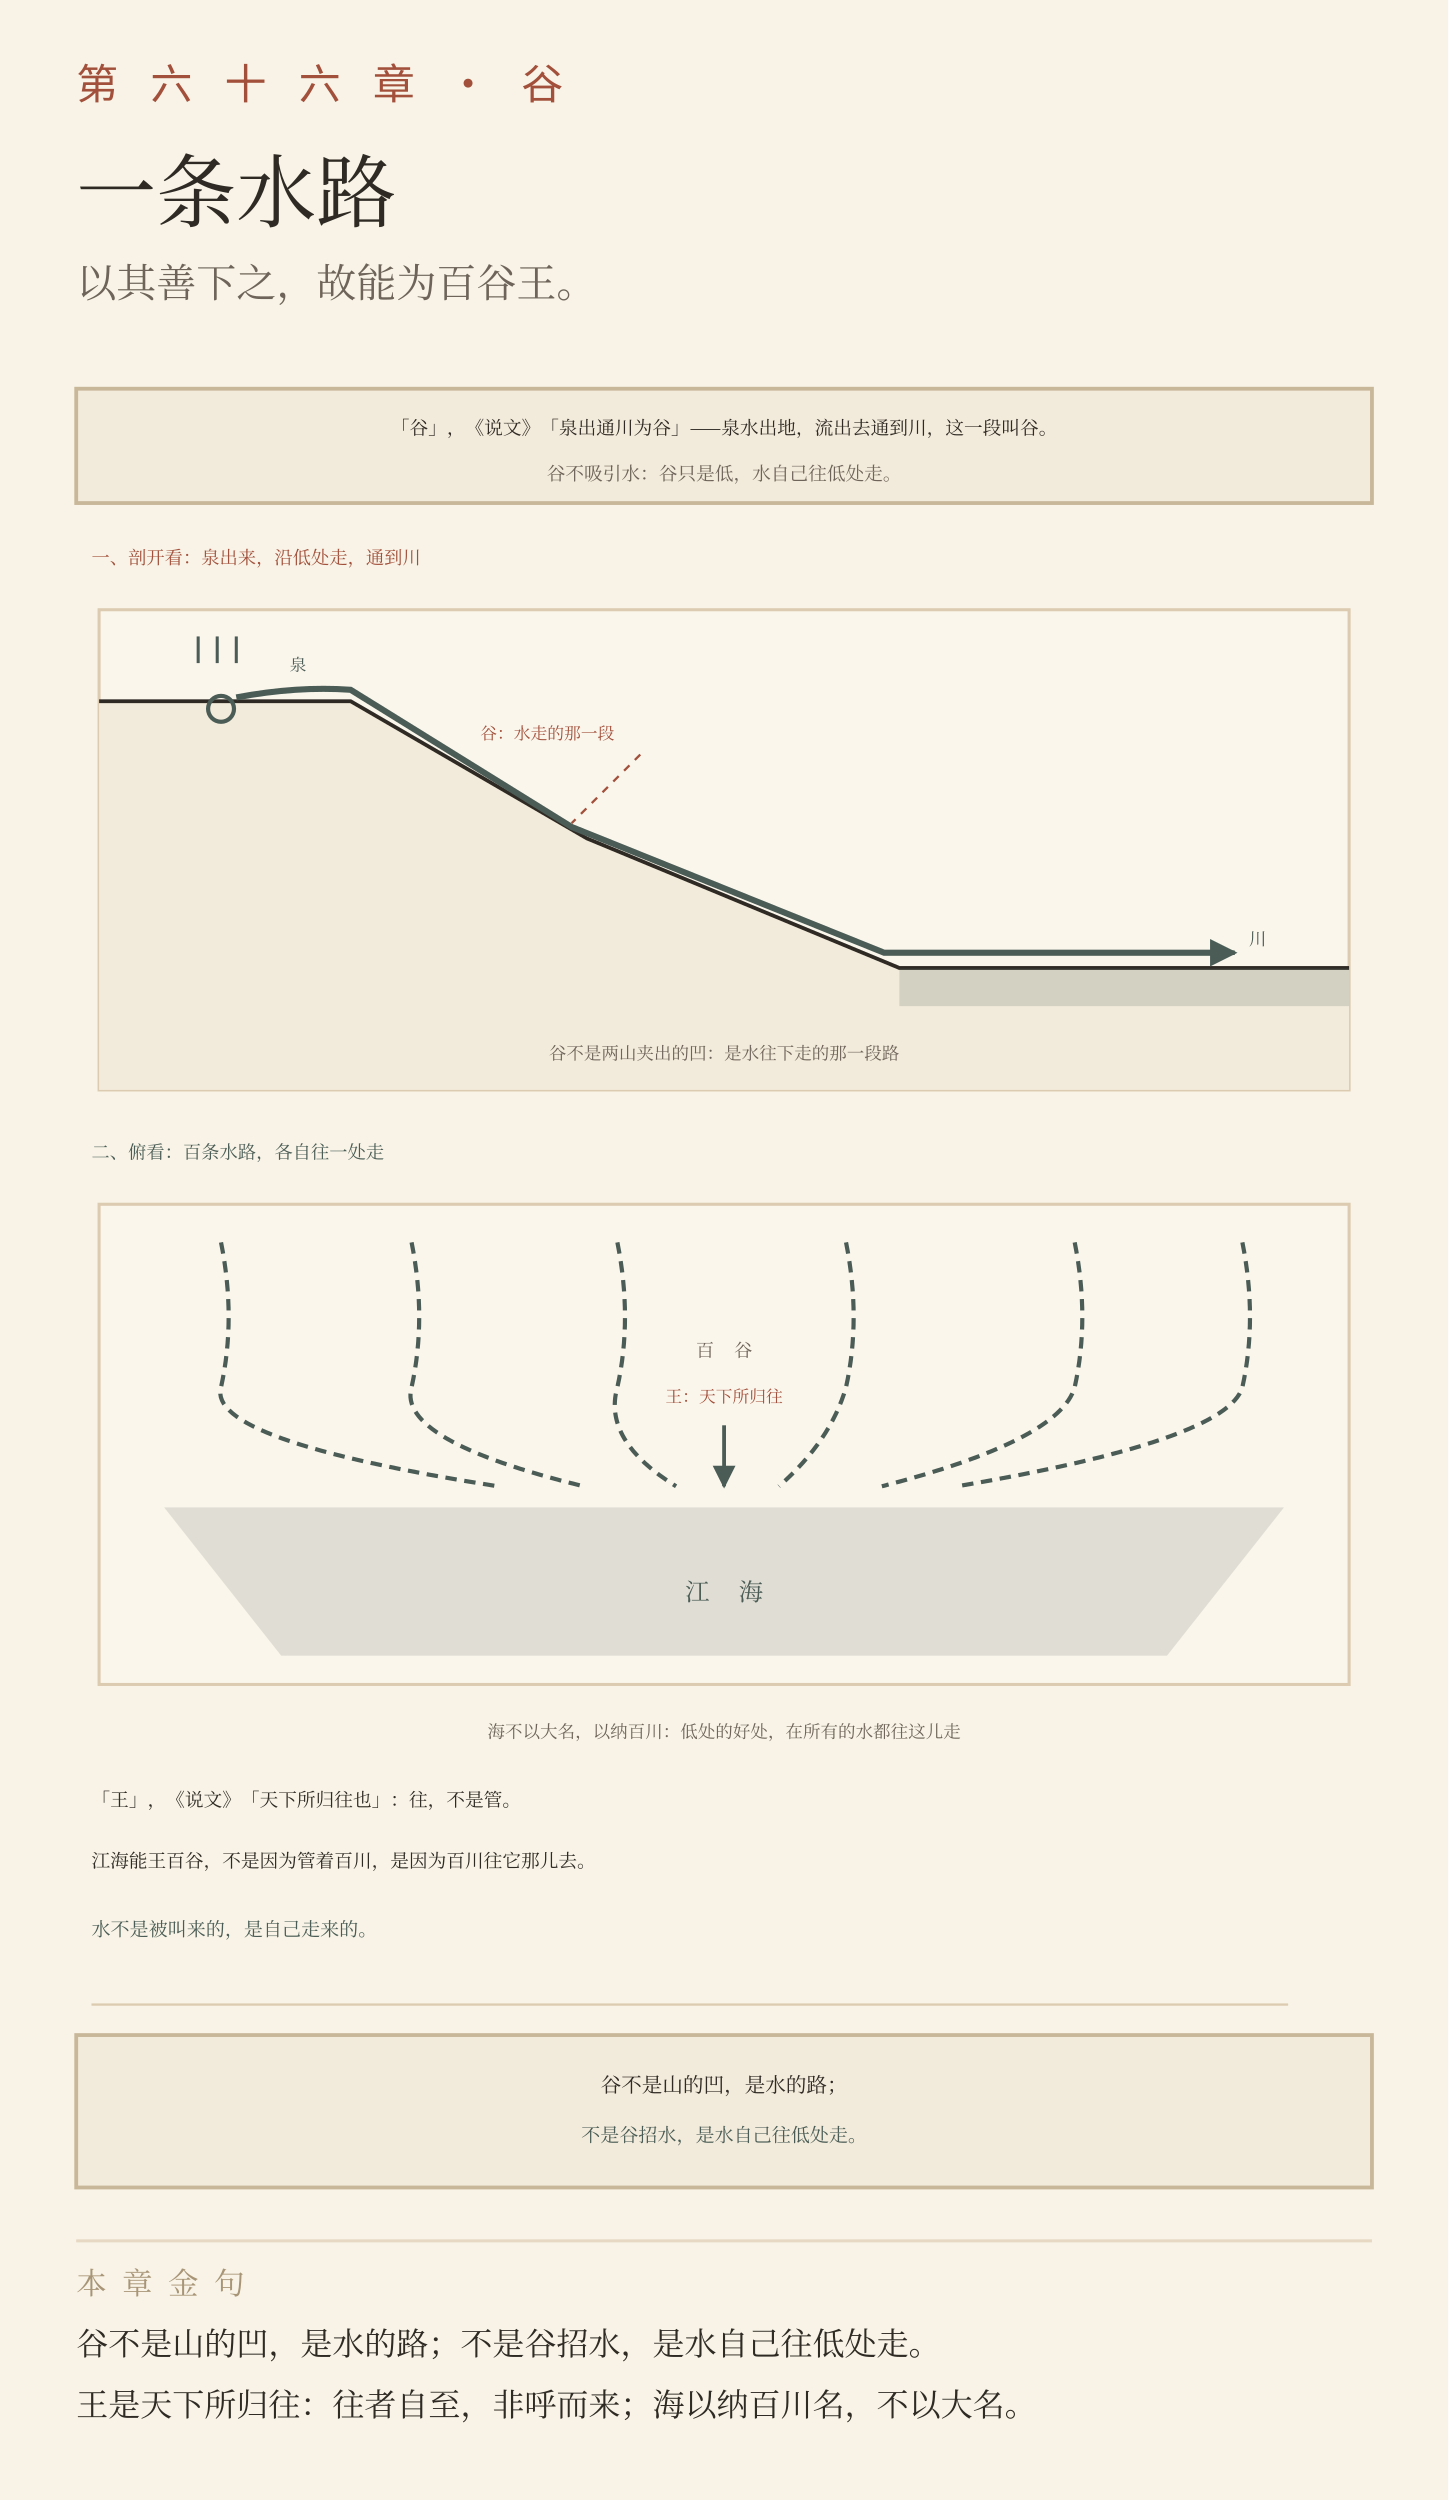
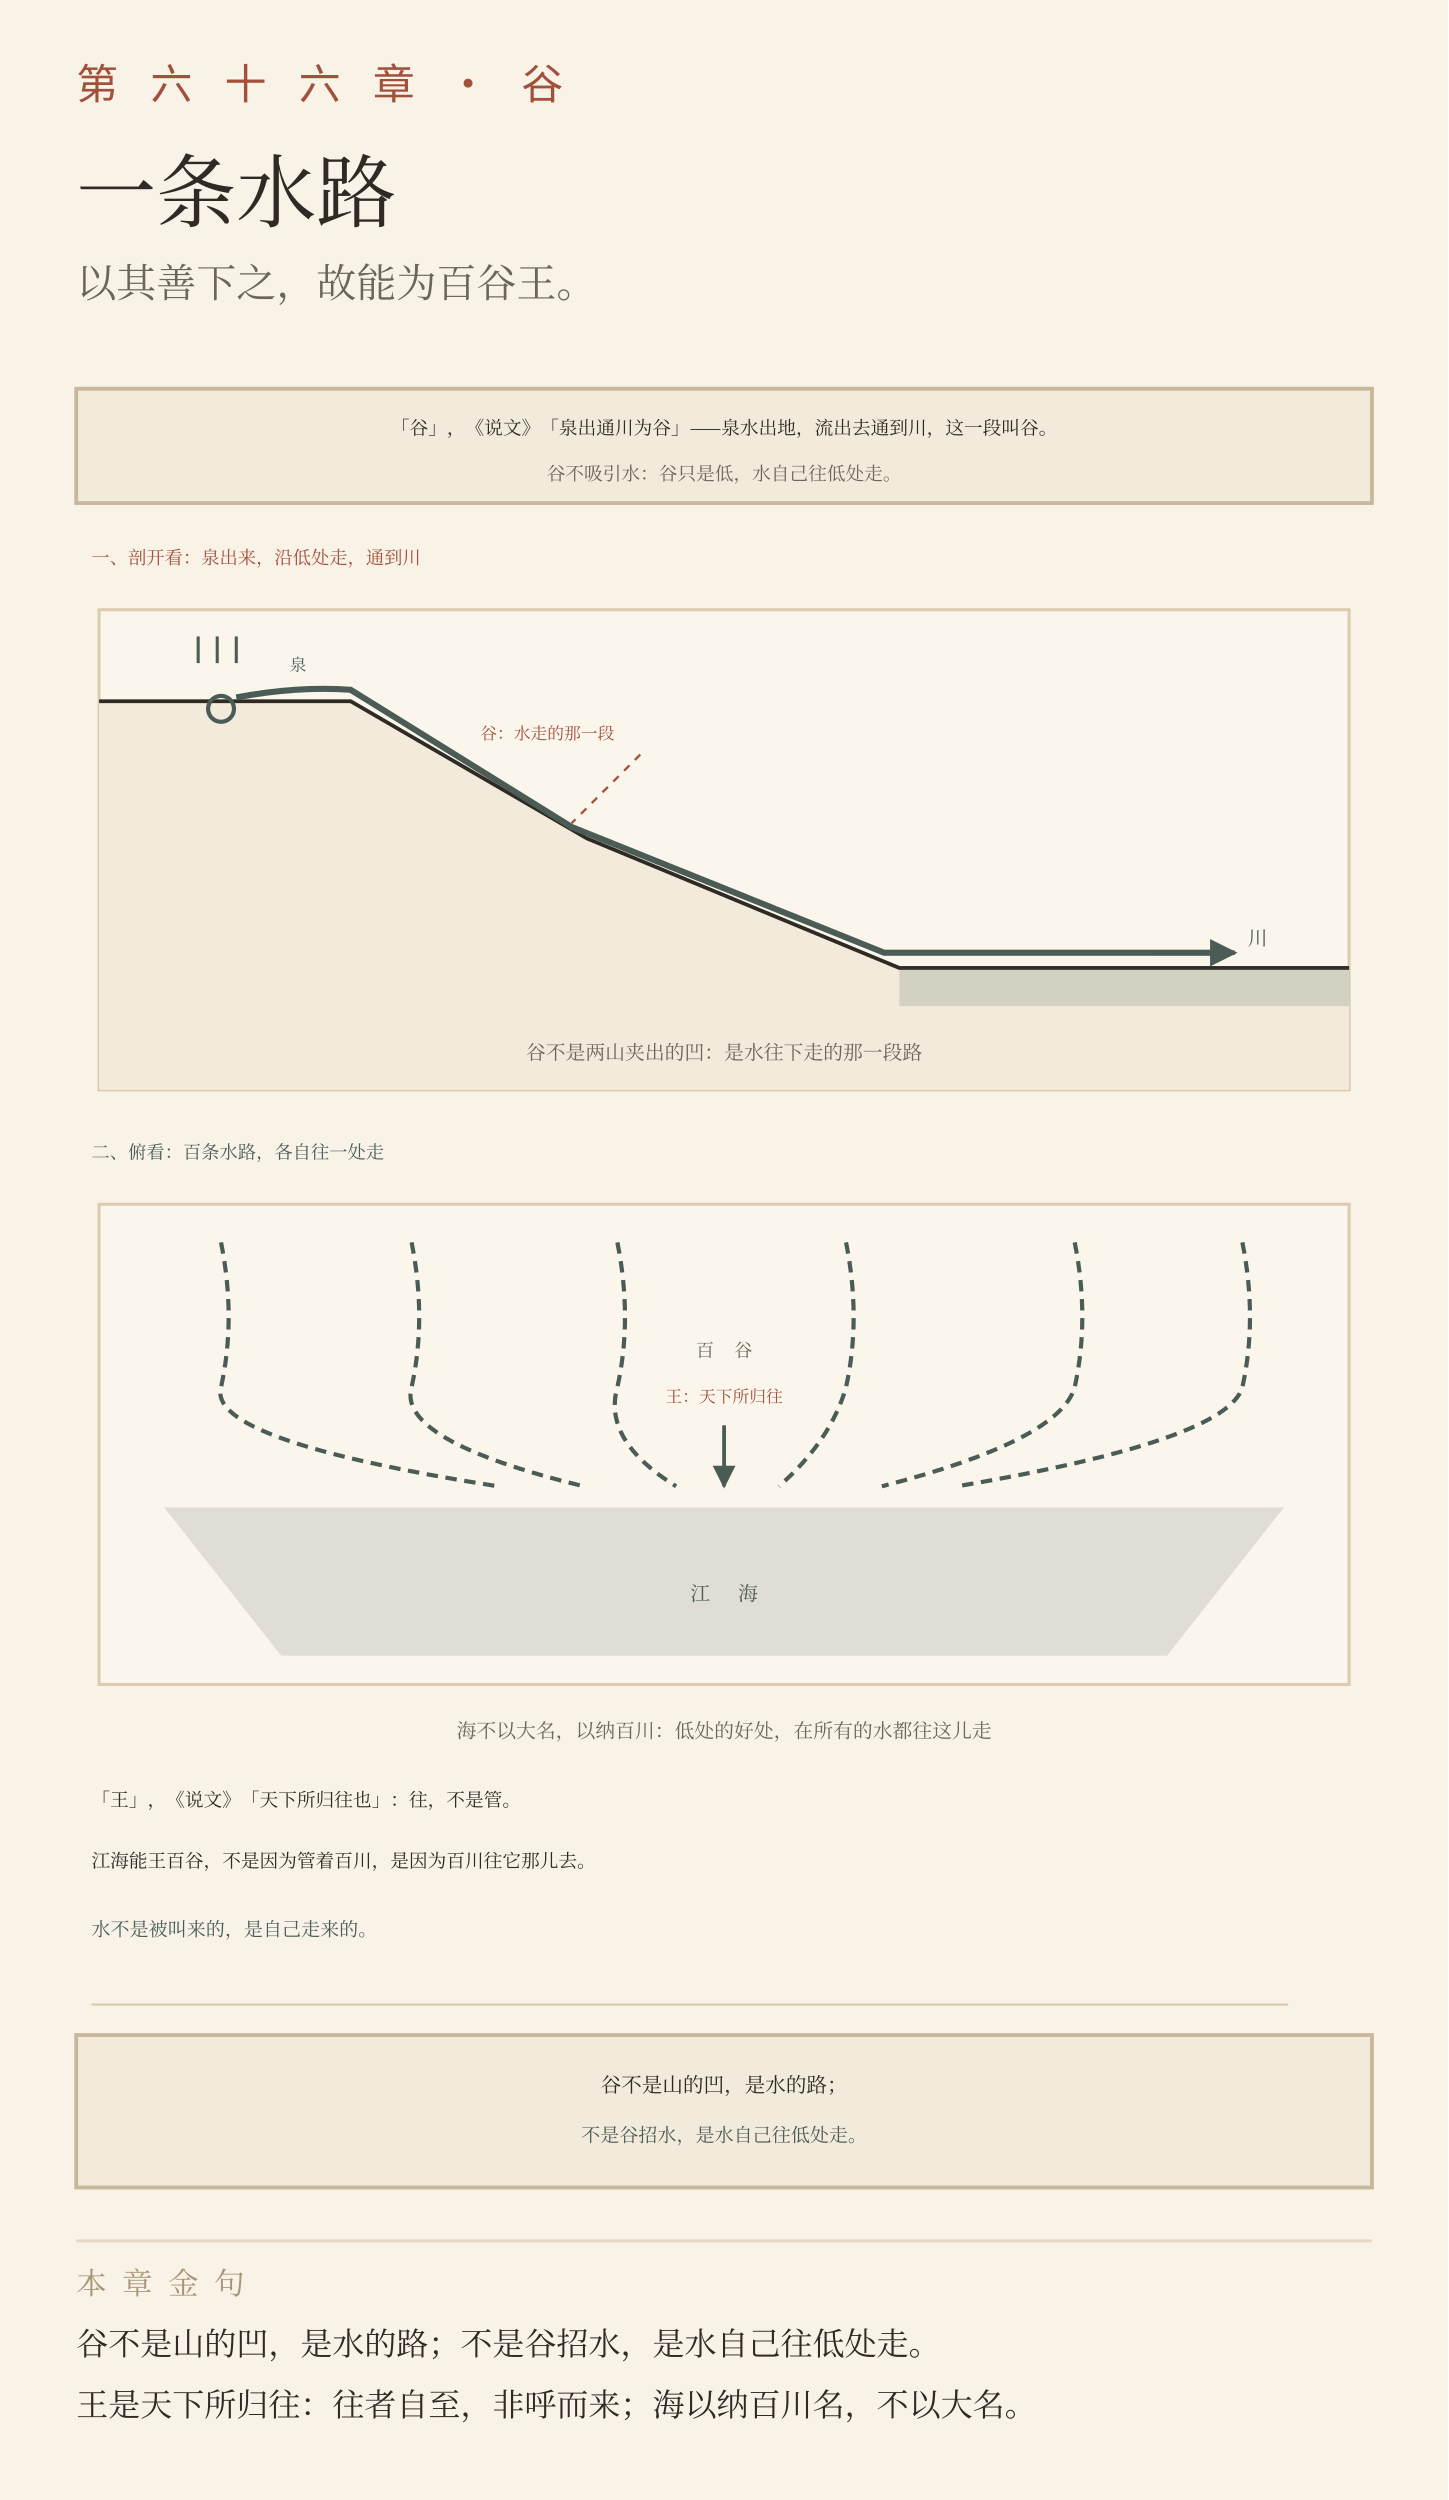
<svg xmlns="http://www.w3.org/2000/svg" viewBox="0 0 380 656" role="img" aria-label="谷是水的路，不是山的凹：低处的好处不在低，在水都往这儿走" font-family="'Noto Serif CJK SC','Noto Serif SC','Songti SC',serif">
  <defs>
    <marker id="arr" viewBox="0 0 10 10" refX="9" refY="5" markerWidth="6" markerHeight="6" orient="auto">
      <path d="M0 0 L10 5 L0 10 z" fill="#6E6459" />
    </marker>
    <marker id="arr2" viewBox="0 0 10 10" refX="9" refY="5" markerWidth="6" markerHeight="6" orient="auto">
      <path d="M0 0 L10 5 L0 10 z" fill="#4A5C55" />
    </marker>
    <marker id="arrL" viewBox="0 0 10 10" refX="1" refY="5" markerWidth="6" markerHeight="6" orient="auto">
      <path d="M10 0 L0 5 L10 10 z" fill="#4A5C55" />
    </marker>
    <marker id="arrS" viewBox="0 0 10 10" refX="9" refY="5" markerWidth="6" markerHeight="6" orient="auto">
      <path d="M0 0 L10 5 L0 10 z" fill="#A2503B" />
    </marker>
  </defs>
  <rect x="0" y="0" width="380" height="656" fill="#F8F3E6" />
  <text x="20" y="26" font-size="11" fill="#A2503B" font-family="'Noto Sans CJK SC','Noto Sans SC',sans-serif" letter-spacing="3">第 六 十 六 章 · 谷</text>
  <text x="20" y="58" font-size="21" fill="#2F2A24">一条水路</text>
  <text x="20" y="78" font-size="10.5" fill="#6E6459">以其善下之，故能为百谷王。</text>
  <rect x="20" y="102" width="340" height="30" fill="#F2EADA" stroke="#C9B79A" stroke-width="1.0" />
  <text x="190" y="114" font-size="4.9" fill="#2F2A24" text-anchor="middle">「谷」，《说文》「泉出通川为谷」——泉水出地，流出去通到川，这一段叫谷。</text>
  <text x="190" y="126" font-size="4.9" fill="#6E6459" text-anchor="middle">谷不吸引水：谷只是低，水自己往低处走。</text>
  <text x="24" y="148" font-size="4.8" fill="#A2503B">一、剖开看：泉出来，沿低处走，通到川</text>
  <rect x="26" y="160" width="328" height="126" fill="#FBF6EC" stroke="#DCCBB0" stroke-width="0.8" />
  <path d="M26,184 L92,184 L154,220 L236,254 L354,254 L354,286 L26,286 Z" fill="#F2EADA" stroke="none" />
  <path d="M26,184 L92,184 L154,220 L236,254 L354,254" fill="none" stroke="#2F2A24" stroke-width="1" />
  <circle cx="58" cy="186" r="3.4" fill="none" stroke="#4A5C55" stroke-width="1.1" />
  <line x1="52" y1="174" x2="52" y2="167" stroke="#4A5C55" stroke-width="0.8" />
  <line x1="57" y1="174" x2="57" y2="167" stroke="#4A5C55" stroke-width="0.8" />
  <line x1="62" y1="174" x2="62" y2="167" stroke="#4A5C55" stroke-width="0.8" />
  <text x="76" y="176" font-size="4.4" fill="#4A5C55">泉</text>
  <path d="M62,183 Q78,180 92,181 L150,217 L232,250 L318,250" fill="none" stroke="#4A5C55" stroke-width="1.6" />
  <line x1="302" y1="250" x2="324" y2="250" stroke="#4A5C55" stroke-width="1.2" marker-end="url(#arr2)" />
  <path d="M236,254 L354,254 L354,264 L236,264 Z" fill="#4A5C55" opacity="0.18" stroke="none" />
-   <text x="330" y="248" font-size="4.6" fill="#4A5C55" text-anchor="middle">川</text>
+   <text x="330" y="248" font-size="5.2" fill="#4A5C55" text-anchor="middle">川</text>
  <text x="126" y="194" font-size="4.4" fill="#A2503B">谷：水走的那一段</text>
  <line x1="168" y1="198" x2="150" y2="216" stroke="#A2503B" stroke-width="0.6" stroke-dasharray="2 2" />
-   <text x="190" y="278" font-size="4.6" fill="#6E6459" text-anchor="middle">谷不是两山夹出的凹：是水往下走的那一段路</text>
+   <text x="190" y="278" font-size="5.2" fill="#6E6459" text-anchor="middle">谷不是两山夹出的凹：是水往下走的那一段路</text>
  <text x="24" y="304" font-size="4.8" fill="#4A5C55">二、俯看：百条水路，各自往一处走</text>
  <rect x="26" y="316" width="328" height="126" fill="#FBF6EC" stroke="#DCCBB0" stroke-width="0.8" />
  <path d="M58,326 Q62,346 58,364 Q54,378 130.6,390" fill="none" stroke="#4A5C55" stroke-width="1.1" stroke-dasharray="3 2" />
  <path d="M108,326 Q112,346 108,364 Q104,378 153.1,390" fill="none" stroke="#4A5C55" stroke-width="1.1" stroke-dasharray="3 2" />
  <path d="M162,326 Q166,346 162,364 Q158,378 177.4,390" fill="none" stroke="#4A5C55" stroke-width="1.1" stroke-dasharray="3 2" />
  <path d="M222,326 Q226,346 222,364 Q218,378 204.4,390" fill="none" stroke="#4A5C55" stroke-width="1.1" stroke-dasharray="3 2" />
  <path d="M282,326 Q286,346 282,364 Q278,378 231.4,390" fill="none" stroke="#4A5C55" stroke-width="1.1" stroke-dasharray="3 2" />
  <path d="M326,326 Q330,346 326,364 Q322,378 251.2,390" fill="none" stroke="#4A5C55" stroke-width="1.1" stroke-dasharray="3 2" />
  <path d="M44,396 L336,396 L306,434 L74,434 Z" fill="#4A5C55" opacity="0.16" stroke="#4A5C55" stroke-width="0.9" />
-   <text x="190" y="420" font-size="6.4" fill="#4A5C55" text-anchor="middle" letter-spacing="3">江 海</text>
+   <text x="190" y="420" font-size="5.2" fill="#4A5C55" text-anchor="middle" letter-spacing="3">江 海</text>
  <text x="190" y="356" font-size="4.8" fill="#6E6459" text-anchor="middle" letter-spacing="2">百 谷</text>
  <line x1="190" y1="374" x2="190" y2="390" stroke="#4A5C55" stroke-width="1.0" marker-end="url(#arr2)" />
  <text x="190" y="368" font-size="4.4" fill="#A2503B" text-anchor="middle">王：天下所归往</text>
-   <text x="190" y="456" font-size="4.6" fill="#6E6459" text-anchor="middle">海不以大名，以纳百川：低处的好处，在所有的水都往这儿走</text>
+   <text x="190" y="456" font-size="5.2" fill="#6E6459" text-anchor="middle">海不以大名，以纳百川：低处的好处，在所有的水都往这儿走</text>
  <text x="24" y="474" font-size="4.9" fill="#2F2A24">「王」，《说文》「天下所归往也」：往，不是管。</text>
  <text x="24" y="490" font-size="4.9" fill="#2F2A24">江海能王百谷，不是因为管着百川，是因为百川往它那儿去。</text>
  <text x="24" y="508" font-size="5.0" fill="#4A5C55">水不是被叫来的，是自己走来的。</text>
  <line x1="24" y1="526" x2="338" y2="526" stroke="#DCCBB0" stroke-width="0.6" />
  <rect x="20" y="534" width="340" height="40" fill="#F2EADA" stroke="#C9B79A" stroke-width="1.0" />
  <text x="190" y="549" font-size="5.4" fill="#2F2A24" text-anchor="middle">谷不是山的凹，是水的路；</text>
  <text x="190" y="562" font-size="5.0" fill="#4A5C55" text-anchor="middle">不是谷招水，是水自己往低处走。</text>
  <line x1="20" y1="588" x2="360" y2="588" stroke="#E6D8C2" stroke-width="0.8" />
  <text x="20" y="602" font-size="8.0" fill="#A89577" letter-spacing="1">本 章 金 句</text>
  <text x="20" y="618" font-size="8.4" fill="#2F2A24">谷不是山的凹，是水的路；不是谷招水，是水自己往低处走。</text>
  <text x="20" y="634" font-size="8.4" fill="#2F2A24">王是天下所归往：往者自至，非呼而来；海以纳百川名，不以大名。</text>
</svg>
